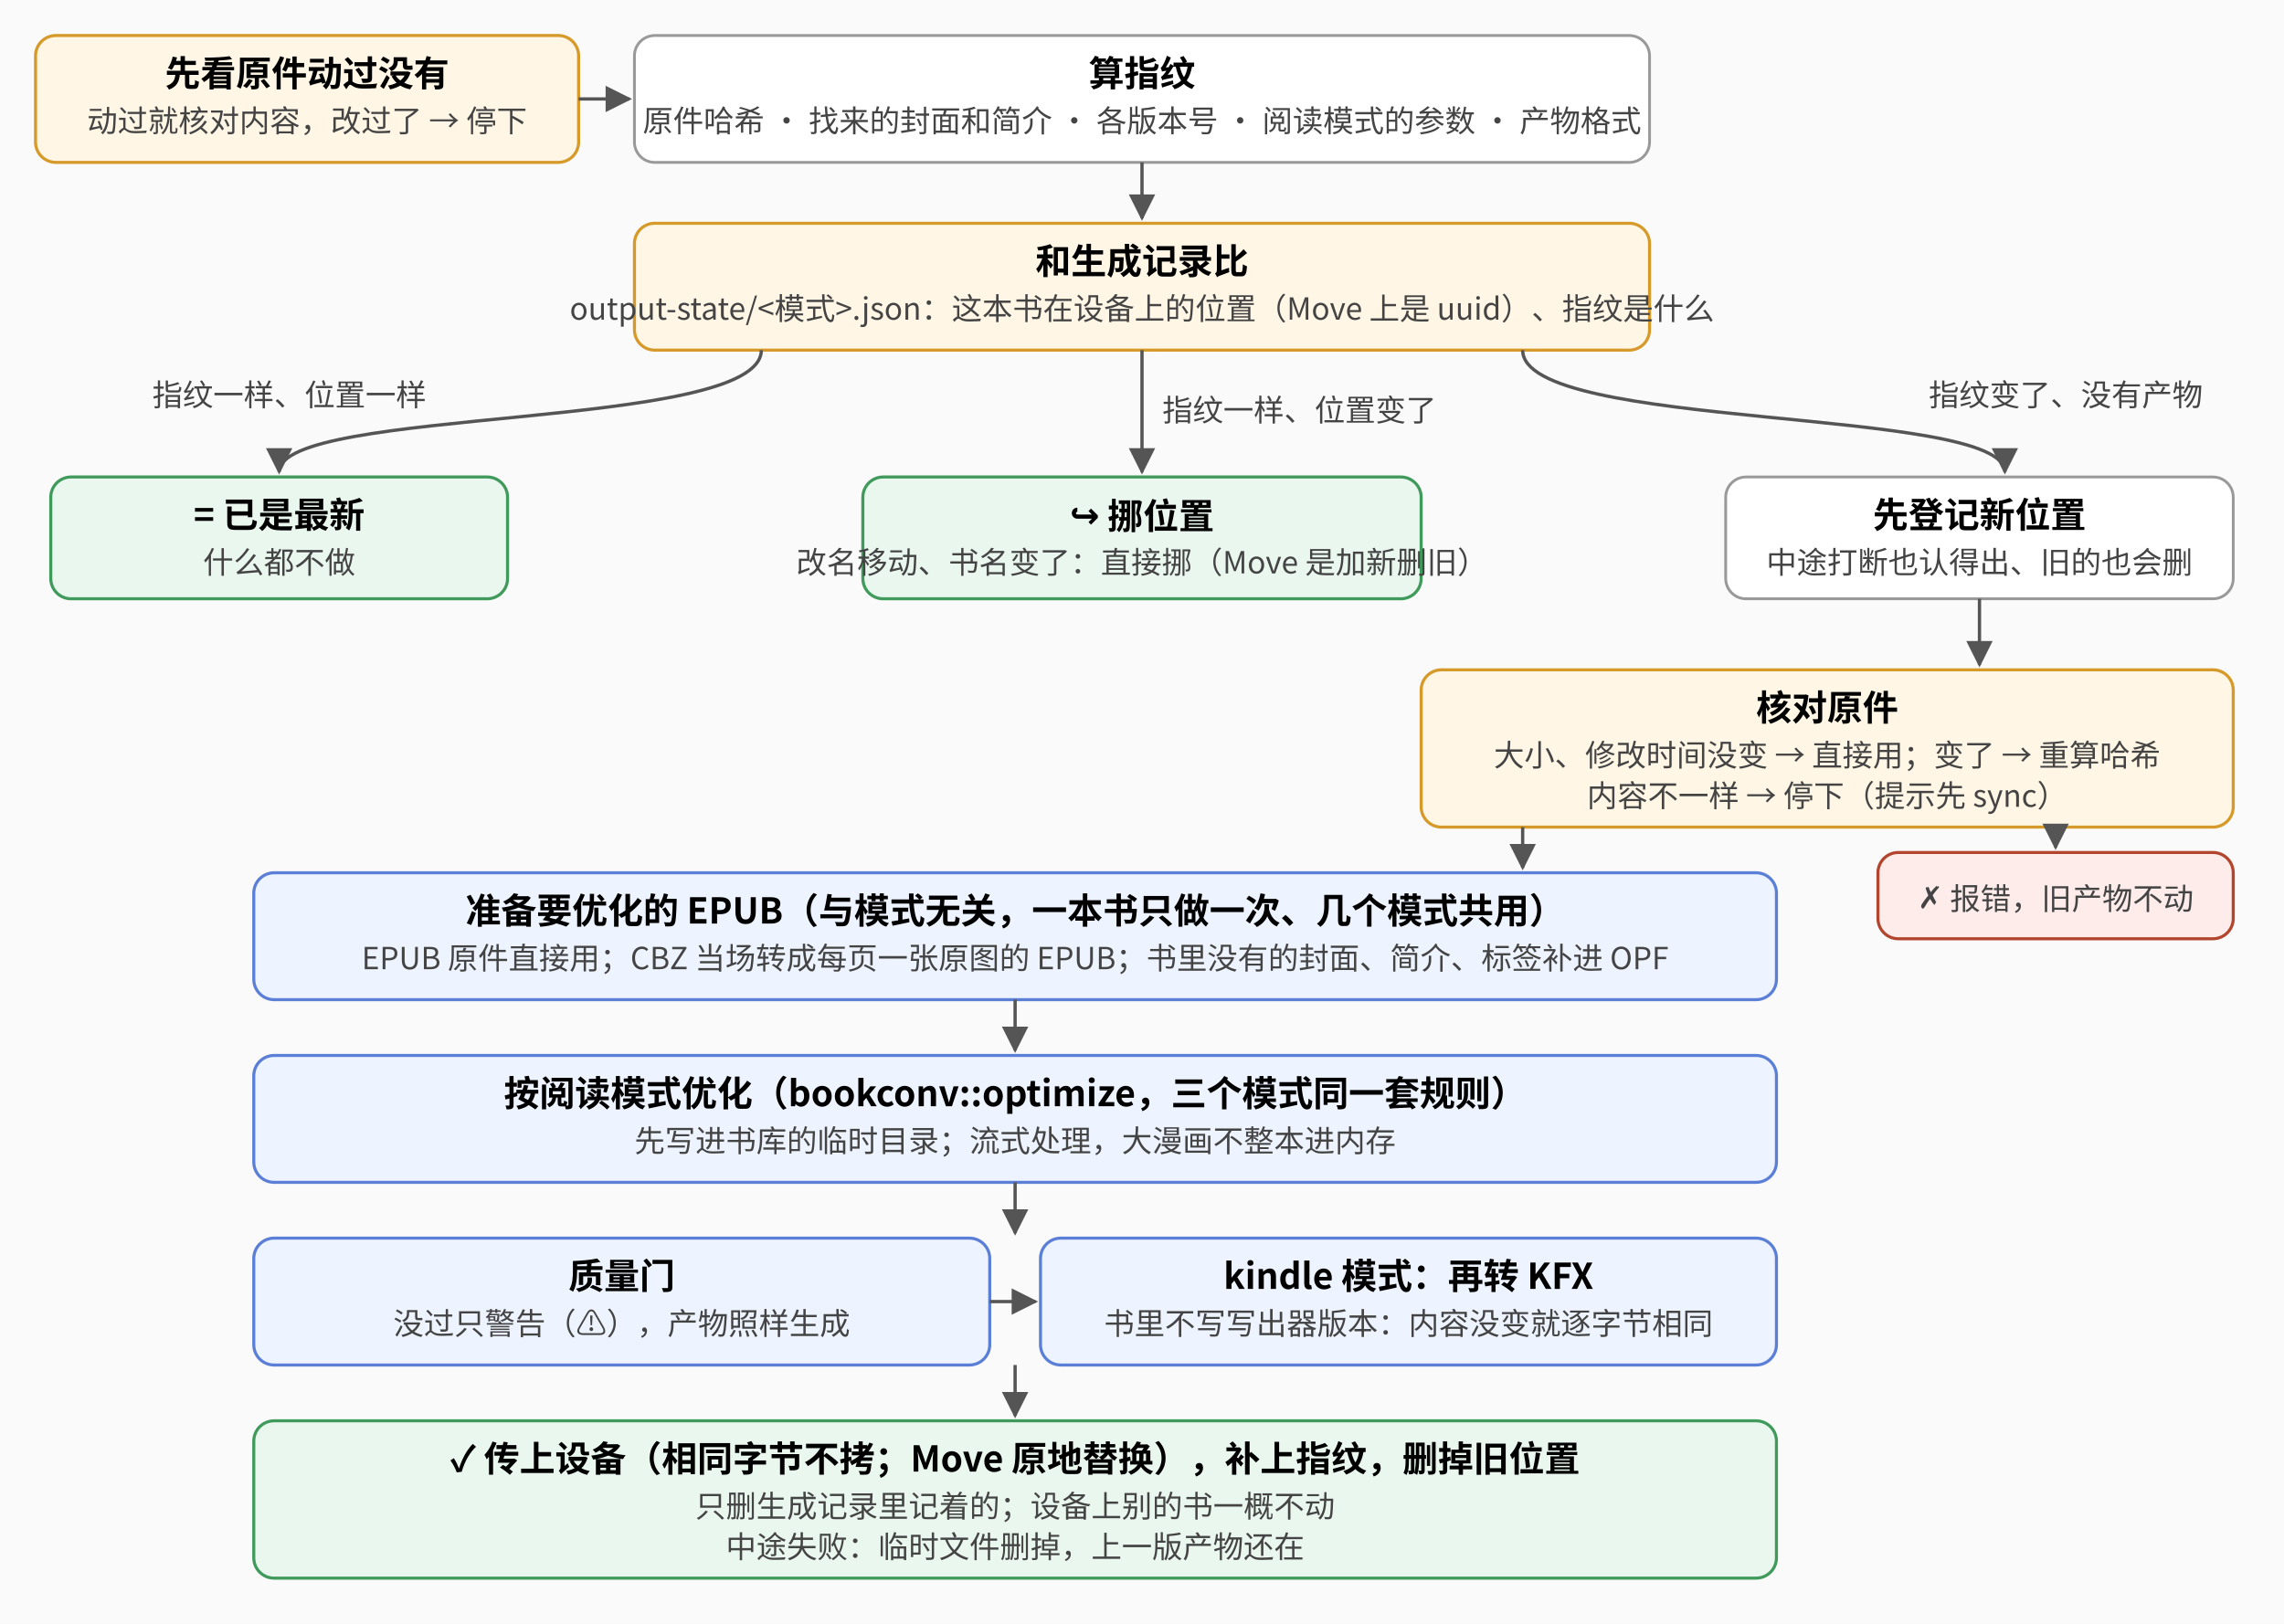
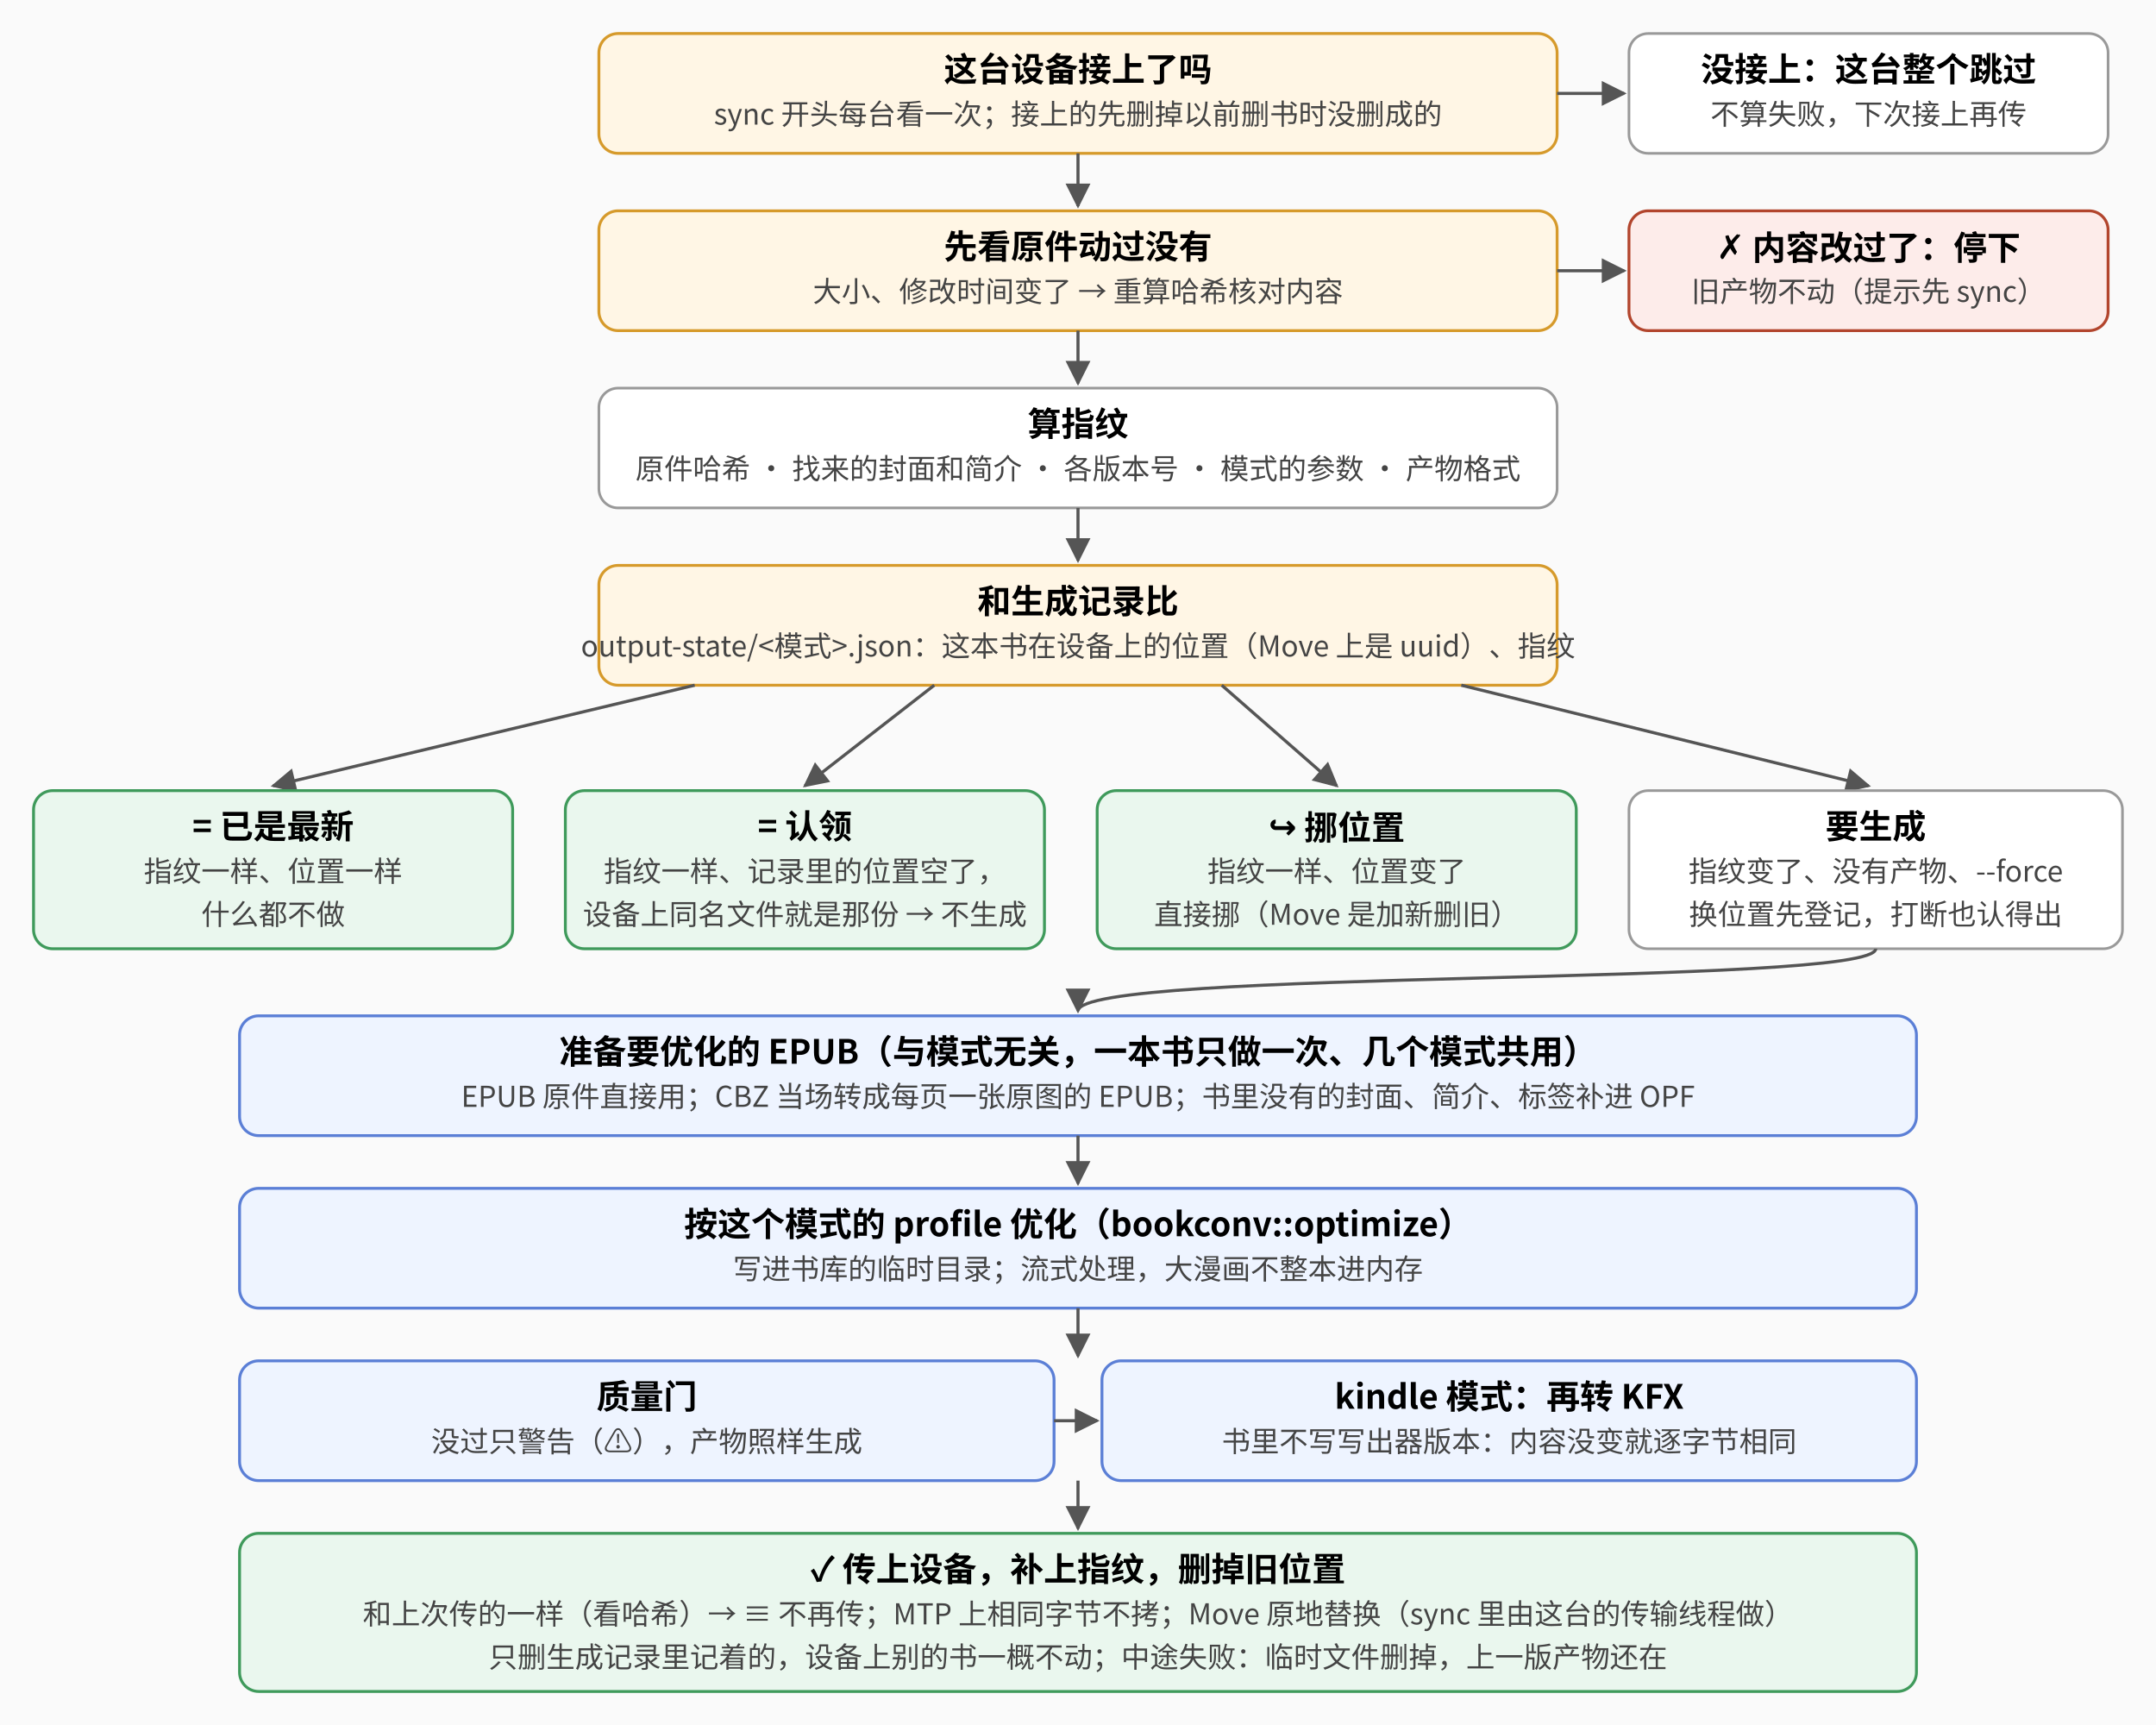
- <svg xmlns="http://www.w3.org/2000/svg" viewBox="0 0 900 640" font-family="'Noto Sans CJK SC','PingFang SC','Microsoft YaHei',sans-serif" font-size="13">
+ <svg xmlns="http://www.w3.org/2000/svg" viewBox="0 0 900 720" font-family="'Noto Sans CJK SC','PingFang SC','Microsoft YaHei',sans-serif" font-size="13">
  <defs>
    <marker id="a" viewBox="0 0 10 10" refX="9" refY="5" markerWidth="8" markerHeight="8" orient="auto">
      <path d="M0 0L10 5L0 10z" fill="#555" />
    </marker>
    <style>
      .b{fill:#fff;stroke:#999;stroke-width:1.1}
      .q{fill:#fff6e5;stroke:#d69a2b;stroke-width:1.2}
      .w{fill:#eef4ff;stroke:#5b7fd6;stroke-width:1.2}
      .g{fill:#eaf7ee;stroke:#3f9a5b;stroke-width:1.2}
      .e{fill:#fdecea;stroke:#b2452d;stroke-width:1.2}
      .h{font-weight:bold;font-size:14px}
      .s{font-size:12px;fill:#444}
      .l{stroke:#555;stroke-width:1.3;fill:none}
    </style>
  </defs>
-   <rect width="900" height="640" fill="#fafafa" />
-   <rect class="q" x="14" y="14" width="214" height="50" rx="8" />
-   <text x="121" y="34" text-anchor="middle" class="h">先看原件动过没有</text>
-   <text x="121" y="52" text-anchor="middle" class="s">动过就核对内容，改过了 → 停下</text>
-   <path class="l" d="M228 39 L248 39" marker-end="url(#a)" />
-   <rect class="b" x="250" y="14" width="400" height="50" rx="8" />
-   <text x="450" y="34" text-anchor="middle" class="h">算指纹</text>
-   <text x="450" y="52" text-anchor="middle" class="s">原件哈希 · 找来的封面和简介 · 各版本号 · 阅读模式的参数 · 产物格式</text>
+   <rect width="900" height="720" fill="#fafafa" />
+   <rect class="q" x="250" y="14" width="400" height="50" rx="8" />
+   <text x="450" y="34" text-anchor="middle" class="h">这台设备接上了吗</text>
+   <text x="450" y="52" text-anchor="middle" class="s">sync 开头每台看一次；接上的先删掉以前删书时没删成的</text>
+   <path class="l" d="M650 39 L678 39" marker-end="url(#a)" />
+   <rect class="b" x="680" y="14" width="200" height="50" rx="8" />
+   <text x="780" y="34" text-anchor="middle" class="h">没接上：这台整个跳过</text>
+   <text x="780" y="52" text-anchor="middle" class="s">不算失败，下次接上再传</text>
  <path class="l" d="M450 64 L450 86" marker-end="url(#a)" />
  <rect class="q" x="250" y="88" width="400" height="50" rx="8" />
-   <text x="450" y="108" text-anchor="middle" class="h">和生成记录比</text>
-   <text x="450" y="126" text-anchor="middle" class="s">output-state/&lt;模式&gt;.json：这本书在设备上的位置（Move 上是 uuid）、指纹是什么</text>
-   <path class="l" d="M300 138 C300 170 110 160 110 186" marker-end="url(#a)" />
-   <text x="60" y="160" class="s">指纹一样、位置一样</text>
-   <rect class="g" x="20" y="188" width="180" height="48" rx="8" />
-   <text x="110" y="208" text-anchor="middle" class="h">= 已是最新</text>
-   <text x="110" y="226" text-anchor="middle" class="s">什么都不做</text>
-   <path class="l" d="M450 138 L450 186" marker-end="url(#a)" />
-   <text x="458" y="166" class="s">指纹一样、位置变了</text>
-   <rect class="g" x="340" y="188" width="220" height="48" rx="8" />
-   <text x="450" y="208" text-anchor="middle" class="h">↪ 挪位置</text>
-   <text x="450" y="226" text-anchor="middle" class="s">改名移动、书名变了：直接挪（Move 是加新删旧）</text>
-   <path class="l" d="M600 138 C600 170 790 160 790 186" marker-end="url(#a)" />
-   <text x="760" y="160" class="s">指纹变了、没有产物</text>
-   <rect class="b" x="680" y="188" width="200" height="48" rx="8" />
-   <text x="780" y="208" text-anchor="middle" class="h">先登记新位置</text>
-   <text x="780" y="226" text-anchor="middle" class="s">中途打断也认得出、旧的也会删</text>
-   <path class="l" d="M780 236 L780 262" marker-end="url(#a)" />
-   <rect class="q" x="560" y="264" width="320" height="62" rx="8" />
-   <text x="720" y="284" text-anchor="middle" class="h">核对原件</text>
-   <text x="720" y="302" text-anchor="middle" class="s">大小、修改时间没变 → 直接用；变了 → 重算哈希</text>
-   <text x="720" y="318" text-anchor="middle" class="s">内容不一样 → 停下（提示先 sync）</text>
-   <path class="l" d="M600 326 L600 342" marker-end="url(#a)" />
-   <rect class="e" x="740" y="336" width="140" height="34" rx="8" />
-   <text x="810" y="358" text-anchor="middle" class="s">✗ 报错，旧产物不动</text>
-   <path class="l" d="M810 326 L810 334" marker-end="url(#a)" />
-   <rect class="w" x="100" y="344" width="600" height="50" rx="8" />
-   <text x="400" y="364" text-anchor="middle" class="h">准备要优化的 EPUB（与模式无关，一本书只做一次、几个模式共用）</text>
-   <text x="400" y="382" text-anchor="middle" class="s">EPUB 原件直接用；CBZ 当场转成每页一张原图的 EPUB；书里没有的封面、简介、标签补进 OPF</text>
-   <path class="l" d="M400 394 L400 414" marker-end="url(#a)" />
-   <rect class="w" x="100" y="416" width="600" height="50" rx="8" />
-   <text x="400" y="436" text-anchor="middle" class="h">按阅读模式优化（bookconv::optimize，三个模式同一套规则）</text>
-   <text x="400" y="454" text-anchor="middle" class="s">先写进书库的临时目录；流式处理，大漫画不整本进内存</text>
-   <path class="l" d="M400 466 L400 486" marker-end="url(#a)" />
-   <rect class="w" x="100" y="488" width="290" height="50" rx="8" />
-   <text x="245" y="508" text-anchor="middle" class="h">质量门</text>
-   <text x="245" y="526" text-anchor="middle" class="s">没过只警告（⚠），产物照样生成</text>
-   <path class="l" d="M390 513 L408 513" marker-end="url(#a)" />
-   <rect class="w" x="410" y="488" width="290" height="50" rx="8" />
-   <text x="555" y="508" text-anchor="middle" class="h">kindle 模式：再转 KFX</text>
-   <text x="555" y="526" text-anchor="middle" class="s">书里不写写出器版本：内容没变就逐字节相同</text>
-   <path class="l" d="M400 538 L400 558" marker-end="url(#a)" />
-   <rect class="g" x="100" y="560" width="600" height="62" rx="8" />
-   <text x="400" y="580" text-anchor="middle" class="h">✓ 传上设备（相同字节不拷；Move 原地替换），补上指纹，删掉旧位置</text>
-   <text x="400" y="598" text-anchor="middle" class="s">只删生成记录里记着的；设备上别的书一概不动</text>
-   <text x="400" y="614" text-anchor="middle" class="s">中途失败：临时文件删掉，上一版产物还在</text>
+   <text x="450" y="108" text-anchor="middle" class="h">先看原件动过没有</text>
+   <text x="450" y="126" text-anchor="middle" class="s">大小、修改时间变了 → 重算哈希核对内容</text>
+   <path class="l" d="M650 113 L678 113" marker-end="url(#a)" />
+   <rect class="e" x="680" y="88" width="200" height="50" rx="8" />
+   <text x="780" y="108" text-anchor="middle" class="h">✗ 内容改过了：停下</text>
+   <text x="780" y="126" text-anchor="middle" class="s">旧产物不动（提示先 sync）</text>
+   <path class="l" d="M450 138 L450 160" marker-end="url(#a)" />
+   <rect class="b" x="250" y="162" width="400" height="50" rx="8" />
+   <text x="450" y="182" text-anchor="middle" class="h">算指纹</text>
+   <text x="450" y="200" text-anchor="middle" class="s">原件哈希 · 找来的封面和简介 · 各版本号 · 模式的参数 · 产物格式</text>
+   <path class="l" d="M450 212 L450 234" marker-end="url(#a)" />
+   <rect class="q" x="250" y="236" width="400" height="50" rx="8" />
+   <text x="450" y="256" text-anchor="middle" class="h">和生成记录比</text>
+   <text x="450" y="274" text-anchor="middle" class="s">output-state/&lt;模式&gt;.json：这本书在设备上的位置（Move 上是 uuid）、指纹</text>
+   <path class="l" d="M290 286 L114 328" marker-end="url(#a)" />
+   <path class="l" d="M390 286 L336 328" marker-end="url(#a)" />
+   <path class="l" d="M510 286 L558 328" marker-end="url(#a)" />
+   <path class="l" d="M610 286 L780 328" marker-end="url(#a)" />
+   <rect class="g" x="14" y="330" width="200" height="66" rx="8" />
+   <text x="114" y="350" text-anchor="middle" class="h">= 已是最新</text>
+   <text x="114" y="368" text-anchor="middle" class="s">指纹一样、位置一样</text>
+   <text x="114" y="386" text-anchor="middle" class="s">什么都不做</text>
+   <rect class="g" x="236" y="330" width="200" height="66" rx="8" />
+   <text x="336" y="350" text-anchor="middle" class="h">= 认领</text>
+   <text x="336" y="368" text-anchor="middle" class="s">指纹一样、记录里的位置空了，</text>
+   <text x="336" y="386" text-anchor="middle" class="s">设备上同名文件就是那份 → 不生成</text>
+   <rect class="g" x="458" y="330" width="200" height="66" rx="8" />
+   <text x="558" y="350" text-anchor="middle" class="h">↪ 挪位置</text>
+   <text x="558" y="368" text-anchor="middle" class="s">指纹一样、位置变了</text>
+   <text x="558" y="386" text-anchor="middle" class="s">直接挪（Move 是加新删旧）</text>
+   <rect class="b" x="680" y="330" width="206" height="66" rx="8" />
+   <text x="783" y="350" text-anchor="middle" class="h">要生成</text>
+   <text x="783" y="368" text-anchor="middle" class="s">指纹变了、没有产物、--force</text>
+   <text x="783" y="386" text-anchor="middle" class="s">换位置先登记，打断也认得出</text>
+   <path class="l" d="M783 396 C783 412 450 404 450 422" marker-end="url(#a)" />
+   <rect class="w" x="100" y="424" width="700" height="50" rx="8" />
+   <text x="450" y="444" text-anchor="middle" class="h">准备要优化的 EPUB（与模式无关，一本书只做一次、几个模式共用）</text>
+   <text x="450" y="462" text-anchor="middle" class="s">EPUB 原件直接用；CBZ 当场转成每页一张原图的 EPUB；书里没有的封面、简介、标签补进 OPF</text>
+   <path class="l" d="M450 474 L450 494" marker-end="url(#a)" />
+   <rect class="w" x="100" y="496" width="700" height="50" rx="8" />
+   <text x="450" y="516" text-anchor="middle" class="h">按这个模式的 profile 优化（bookconv::optimize）</text>
+   <text x="450" y="534" text-anchor="middle" class="s">写进书库的临时目录；流式处理，大漫画不整本进内存</text>
+   <path class="l" d="M450 546 L450 566" marker-end="url(#a)" />
+   <rect class="w" x="100" y="568" width="340" height="50" rx="8" />
+   <text x="270" y="588" text-anchor="middle" class="h">质量门</text>
+   <text x="270" y="606" text-anchor="middle" class="s">没过只警告（⚠），产物照样生成</text>
+   <path class="l" d="M440 593 L458 593" marker-end="url(#a)" />
+   <rect class="w" x="460" y="568" width="340" height="50" rx="8" />
+   <text x="630" y="588" text-anchor="middle" class="h">kindle 模式：再转 KFX</text>
+   <text x="630" y="606" text-anchor="middle" class="s">书里不写写出器版本：内容没变就逐字节相同</text>
+   <path class="l" d="M450 618 L450 638" marker-end="url(#a)" />
+   <rect class="g" x="100" y="640" width="700" height="66" rx="8" />
+   <text x="450" y="660" text-anchor="middle" class="h">✓ 传上设备，补上指纹，删掉旧位置</text>
+   <text x="450" y="678" text-anchor="middle" class="s">和上次传的一样（看哈希）→ ≡ 不再传；MTP 上相同字节不拷；Move 原地替换（sync 里由这台的传输线程做）</text>
+   <text x="450" y="696" text-anchor="middle" class="s">只删生成记录里记着的，设备上别的书一概不动；中途失败：临时文件删掉，上一版产物还在</text>
</svg>
